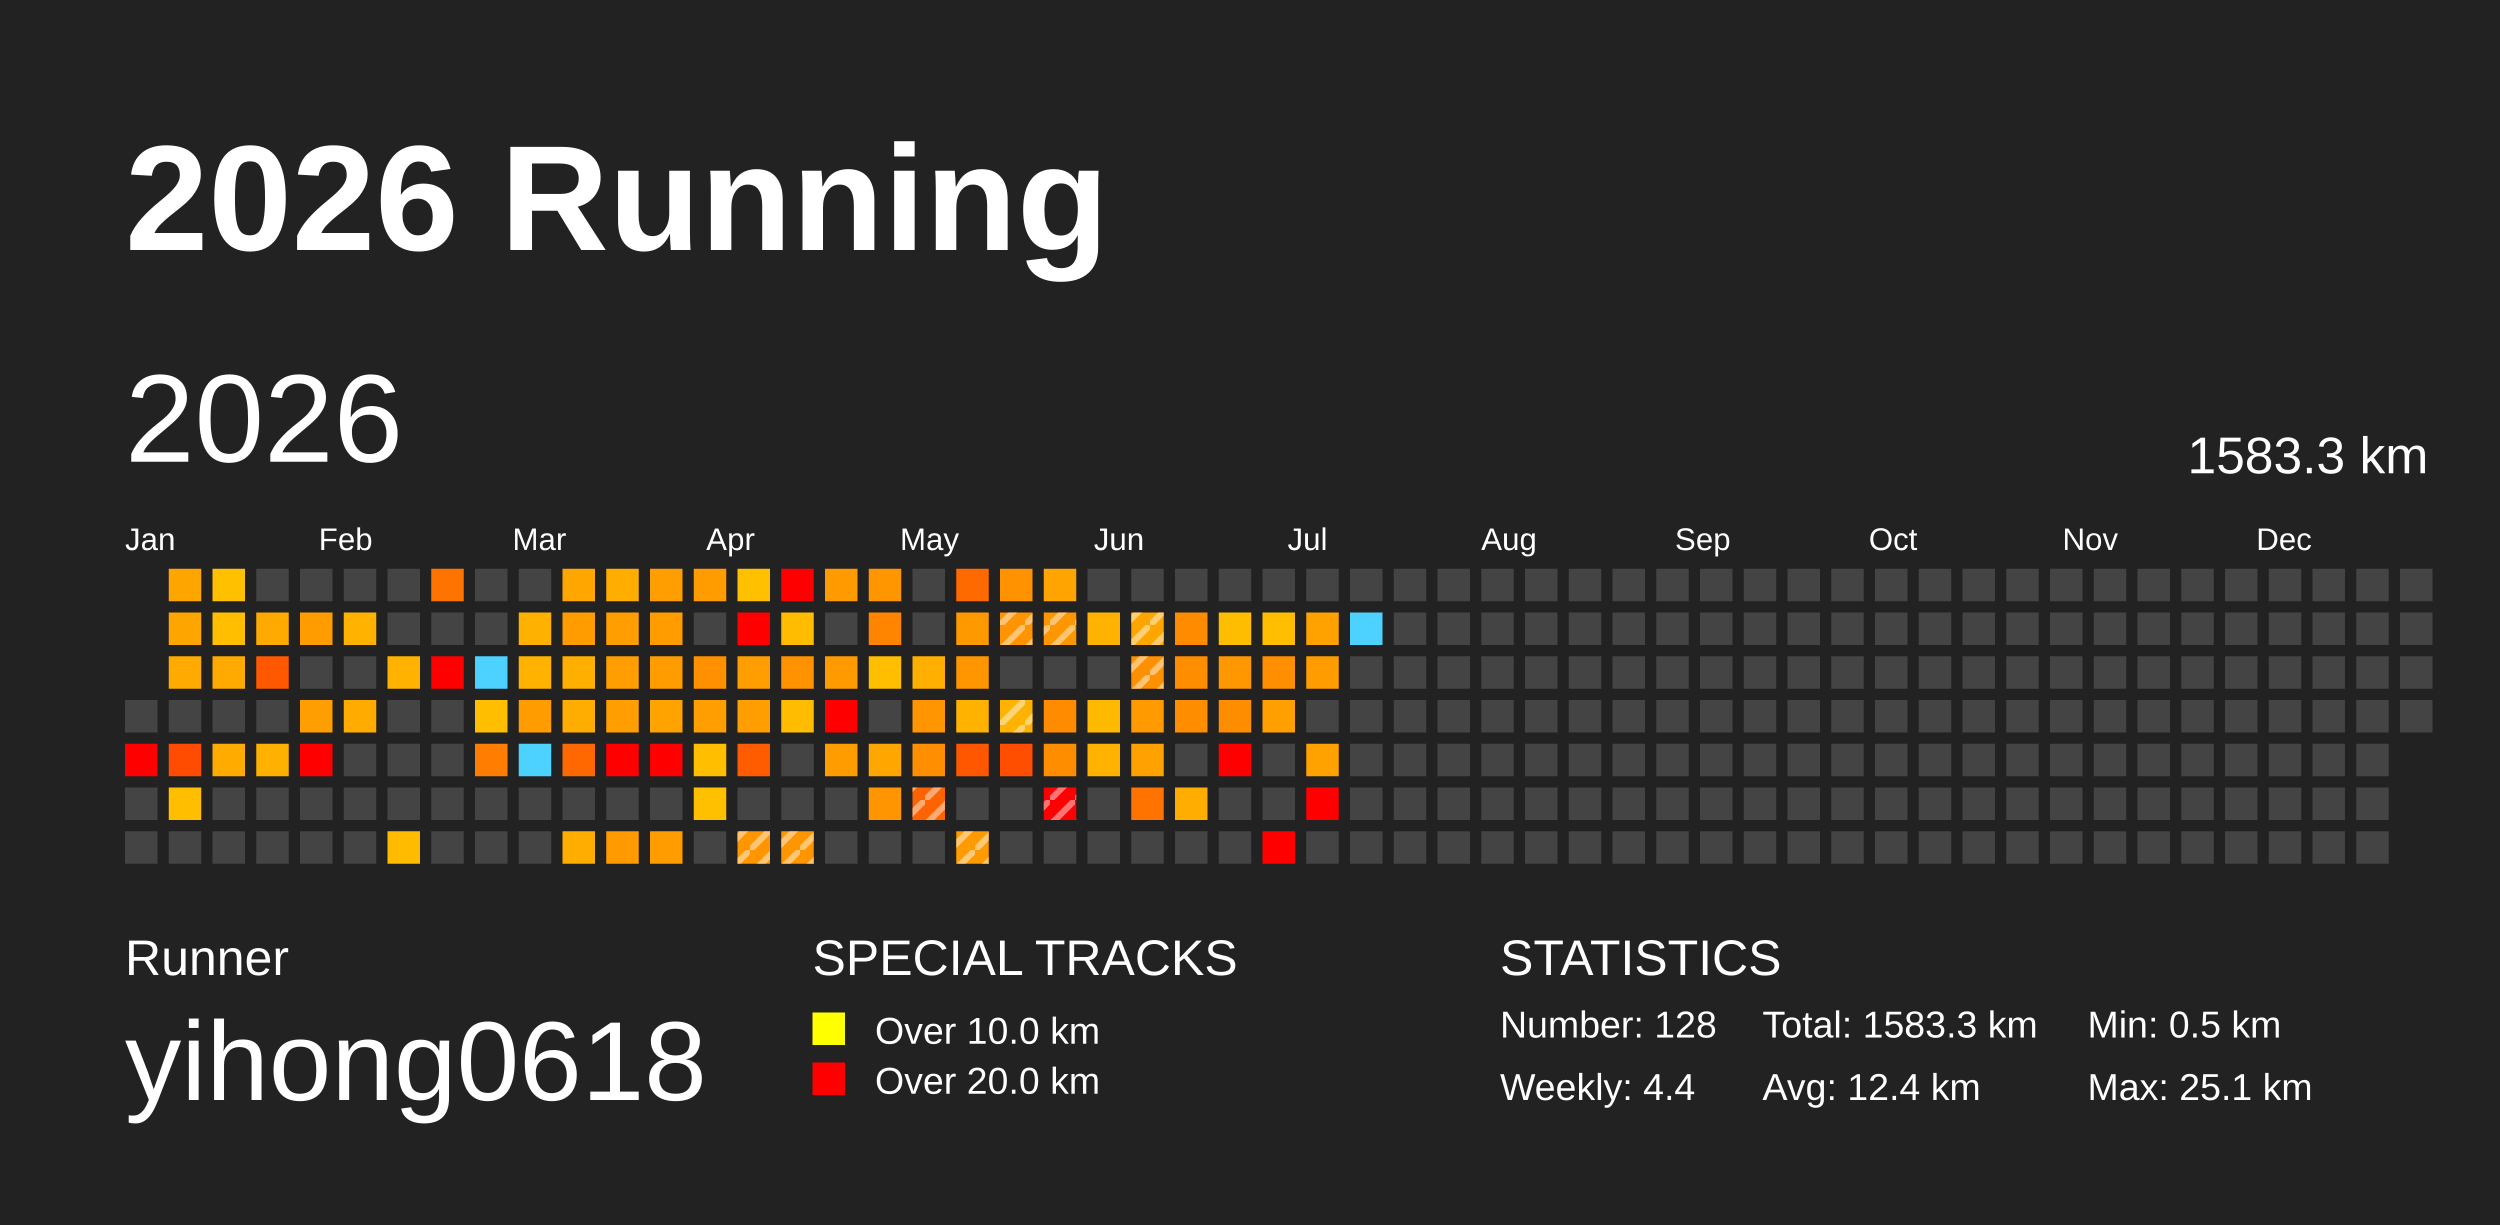
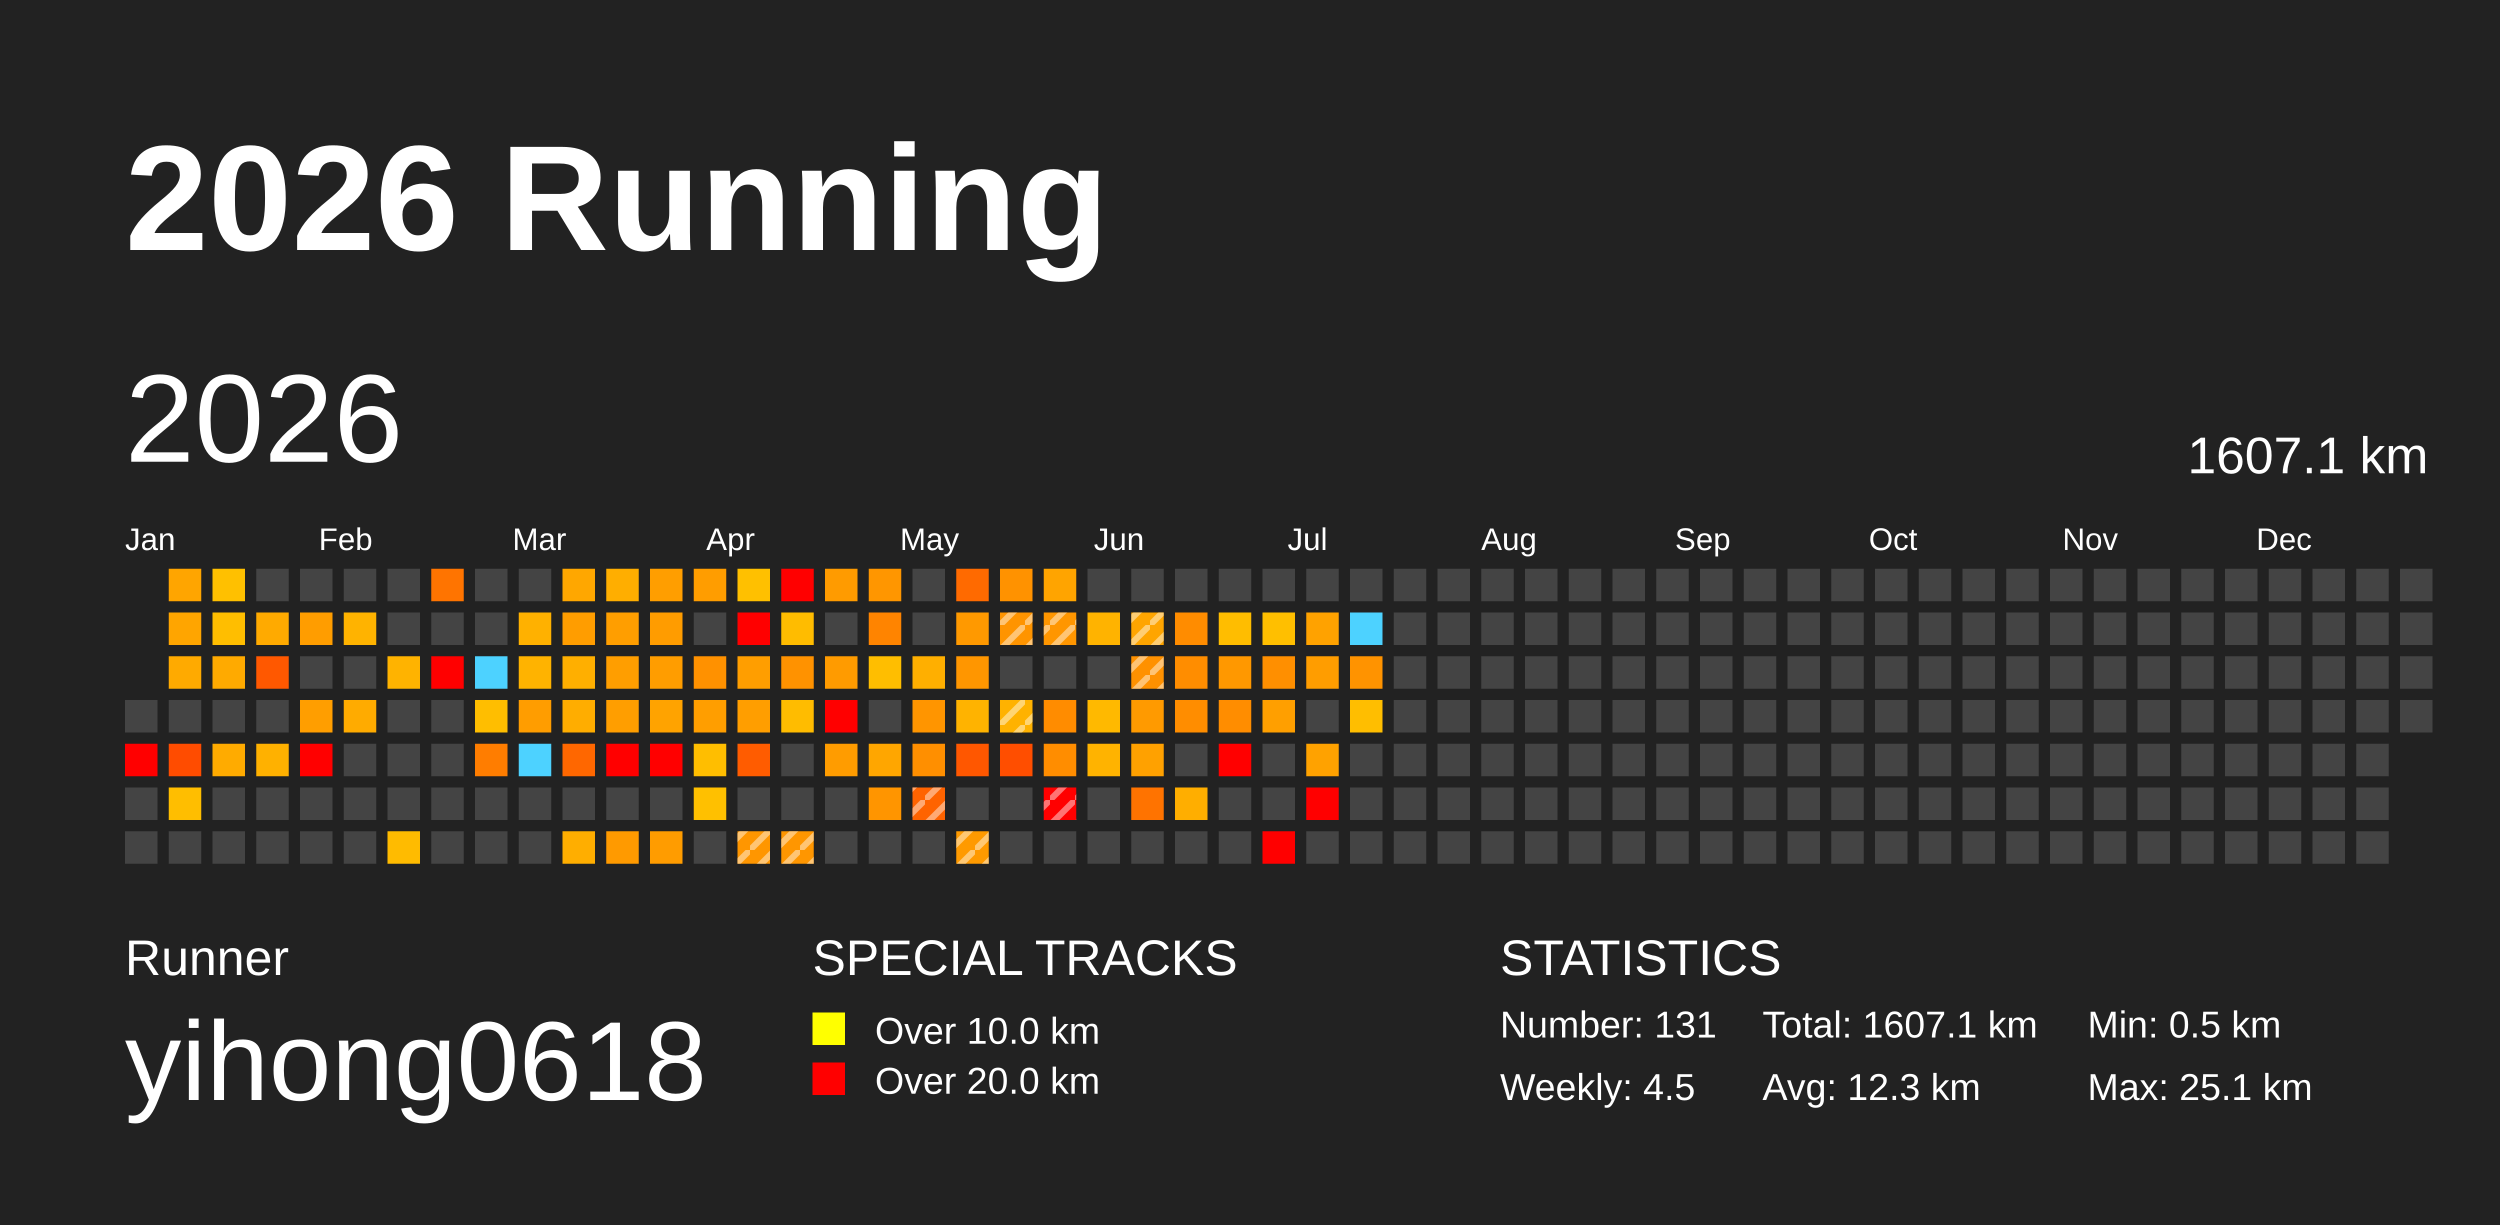
<svg xmlns="http://www.w3.org/2000/svg" baseProfile="full" height="98mm" version="1.1" viewBox="0,0,200,98" width="200mm">
  <defs>
    <pattern height="2" id="indoor-stripe" patternUnits="userSpaceOnUse" width="2">
      <line stroke="white" stroke-opacity="0.45" stroke-width="0.5" x1="0" x2="2" y1="2" y2="0" />
    </pattern>
  </defs>
  <rect fill="#222222" height="98" width="200" x="0" y="0" />
  <text fill="#FFFFFF" style="font-size:12px; font-family:Arial; font-weight:bold;" x="10" y="20">2026 Running</text>
  <text fill="#FFFFFF" style="font-size:4px; font-family:Arial" x="10" y="78">Runner</text>
  <text fill="#FFFFFF" style="font-size:9px; font-family:Arial" x="10" y="88">yihong0618</text>
  <text fill="#FFFFFF" style="font-size:4px; font-family:Arial" x="65" y="78">SPECIAL TRACKS</text>
  <rect fill="yellow" height="2.6" width="2.6" x="65" y="81" />
  <text fill="#FFFFFF" style="font-size:3px; font-family:Arial" x="70" y="83.5">Over 10.0 km</text>
  <rect fill="red" height="2.6" width="2.6" x="65" y="85" />
  <text fill="#FFFFFF" style="font-size:3px; font-family:Arial" x="70" y="87.5">Over 20.0 km</text>
  <text fill="#FFFFFF" style="font-size:4px; font-family:Arial" x="120" y="78">STATISTICS</text>
-   <text fill="#FFFFFF" style="font-size:3px; font-family:Arial" x="120" y="83">Number: 128</text>
-   <text fill="#FFFFFF" style="font-size:3px; font-family:Arial" x="120" y="88">Weekly: 4.4</text>
-   <text fill="#FFFFFF" style="font-size:3px; font-family:Arial" x="141" y="83">Total: 1583.3 km</text>
-   <text fill="#FFFFFF" style="font-size:3px; font-family:Arial" x="141" y="88">Avg: 12.4 km</text>
+   <text fill="#FFFFFF" style="font-size:3px; font-family:Arial" x="120" y="83">Number: 131</text>
+   <text fill="#FFFFFF" style="font-size:3px; font-family:Arial" x="120" y="88">Weekly: 4.5</text>
+   <text fill="#FFFFFF" style="font-size:3px; font-family:Arial" x="141" y="83">Total: 1607.1 km</text>
+   <text fill="#FFFFFF" style="font-size:3px; font-family:Arial" x="141" y="88">Avg: 12.3 km</text>
  <text fill="#FFFFFF" style="font-size:3px; font-family:Arial" x="167" y="83">Min: 0.5 km</text>
  <text fill="#FFFFFF" style="font-size:3px; font-family:Arial" x="167" y="88">Max: 25.1 km</text>
  <text dominant-baseline="hanging" fill="#FFFFFF" style="font-size:10.0px; font-family:Arial;" x="10" y="30">2026</text>
-   <text dominant-baseline="hanging" fill="#FFFFFF" style="font-size:4.125px; font-family:Arial;" x="175" y="35">1583.3 km</text>
+   <text dominant-baseline="hanging" fill="#FFFFFF" style="font-size:4.125px; font-family:Arial;" x="175" y="35">1607.1 km</text>
  <text fill="#FFFFFF" style="font-size:2.5px; font-family:Arial" x="10.0" y="44">Jan</text>
  <text fill="#FFFFFF" style="font-size:2.5px; font-family:Arial" x="25.5" y="44">Feb</text>
  <text fill="#FFFFFF" style="font-size:2.5px; font-family:Arial" x="41.0" y="44">Mar</text>
  <text fill="#FFFFFF" style="font-size:2.5px; font-family:Arial" x="56.5" y="44">Apr</text>
  <text fill="#FFFFFF" style="font-size:2.5px; font-family:Arial" x="72.0" y="44">May</text>
  <text fill="#FFFFFF" style="font-size:2.5px; font-family:Arial" x="87.5" y="44">Jun</text>
  <text fill="#FFFFFF" style="font-size:2.5px; font-family:Arial" x="103.0" y="44">Jul</text>
  <text fill="#FFFFFF" style="font-size:2.5px; font-family:Arial" x="118.5" y="44">Aug</text>
  <text fill="#FFFFFF" style="font-size:2.5px; font-family:Arial" x="134.0" y="44">Sep</text>
  <text fill="#FFFFFF" style="font-size:2.5px; font-family:Arial" x="149.5" y="44">Oct</text>
  <text fill="#FFFFFF" style="font-size:2.5px; font-family:Arial" x="165.0" y="44">Nov</text>
  <text fill="#FFFFFF" style="font-size:2.5px; font-family:Arial" x="180.5" y="44">Dec</text>
  <rect fill="#444444" height="2.6" width="2.6" x="10.0" y="56.0" />
  <rect fill="red" height="2.6" width="2.6" x="10.0" y="59.5" />
  <rect fill="#444444" height="2.6" width="2.6" x="10.0" y="63.0" />
  <rect fill="#444444" height="2.6" width="2.6" x="10.0" y="66.5" />
  <rect fill="#ffa500" height="2.6" width="2.6" x="13.5" y="45.5" />
  <rect fill="#ffa500" height="2.6" width="2.6" x="13.5" y="49.0" />
  <rect fill="#ffaa00" height="2.6" width="2.6" x="13.5" y="52.5" />
  <rect fill="#444444" height="2.6" width="2.6" x="13.5" y="56.0" />
  <rect fill="#ff4c00" height="2.6" width="2.6" x="13.5" y="59.5" />
  <rect fill="#ffbe00" height="2.6" width="2.6" x="13.5" y="63.0" />
  <rect fill="#444444" height="2.6" width="2.6" x="13.5" y="66.5" />
  <rect fill="#ffc000" height="2.6" width="2.6" x="17.0" y="45.5" />
  <rect fill="#ffbe00" height="2.6" width="2.6" x="17.0" y="49.0" />
  <rect fill="#ffaa00" height="2.6" width="2.6" x="17.0" y="52.5" />
  <rect fill="#444444" height="2.6" width="2.6" x="17.0" y="56.0" />
  <rect fill="#ffab00" height="2.6" width="2.6" x="17.0" y="59.5" />
  <rect fill="#444444" height="2.6" width="2.6" x="17.0" y="63.0" />
  <rect fill="#444444" height="2.6" width="2.6" x="17.0" y="66.5" />
  <rect fill="#444444" height="2.6" width="2.6" x="20.5" y="45.5" />
  <rect fill="#ffaa00" height="2.6" width="2.6" x="20.5" y="49.0" />
  <rect fill="#ff5800" height="2.6" width="2.6" x="20.5" y="52.5" />
  <rect fill="#444444" height="2.6" width="2.6" x="20.5" y="56.0" />
  <rect fill="#ffb100" height="2.6" width="2.6" x="20.5" y="59.5" />
  <rect fill="#444444" height="2.6" width="2.6" x="20.5" y="63.0" />
  <rect fill="#444444" height="2.6" width="2.6" x="20.5" y="66.5" />
  <rect fill="#444444" height="2.6" width="2.6" x="24.0" y="45.5" />
  <rect fill="#ff9d00" height="2.6" width="2.6" x="24.0" y="49.0" />
  <rect fill="#444444" height="2.6" width="2.6" x="24.0" y="52.5" />
  <rect fill="#ff9e00" height="2.6" width="2.6" x="24.0" y="56.0" />
  <rect fill="red" height="2.6" width="2.6" x="24.0" y="59.5" />
  <rect fill="#444444" height="2.6" width="2.6" x="24.0" y="63.0" />
  <rect fill="#444444" height="2.6" width="2.6" x="24.0" y="66.5" />
  <rect fill="#444444" height="2.6" width="2.6" x="27.5" y="45.5" />
  <rect fill="#ffb300" height="2.6" width="2.6" x="27.5" y="49.0" />
  <rect fill="#444444" height="2.6" width="2.6" x="27.5" y="52.5" />
  <rect fill="#ffab00" height="2.6" width="2.6" x="27.5" y="56.0" />
  <rect fill="#444444" height="2.6" width="2.6" x="27.5" y="59.5" />
  <rect fill="#444444" height="2.6" width="2.6" x="27.5" y="63.0" />
  <rect fill="#444444" height="2.6" width="2.6" x="27.5" y="66.5" />
  <rect fill="#444444" height="2.6" width="2.6" x="31.0" y="45.5" />
  <rect fill="#444444" height="2.6" width="2.6" x="31.0" y="49.0" />
  <rect fill="#ffb300" height="2.6" width="2.6" x="31.0" y="52.5" />
  <rect fill="#444444" height="2.6" width="2.6" x="31.0" y="56.0" />
  <rect fill="#444444" height="2.6" width="2.6" x="31.0" y="59.5" />
  <rect fill="#444444" height="2.6" width="2.6" x="31.0" y="63.0" />
  <rect fill="#ffbb00" height="2.6" width="2.6" x="31.0" y="66.5" />
  <rect fill="#ff7400" height="2.6" width="2.6" x="34.5" y="45.5" />
  <rect fill="#444444" height="2.6" width="2.6" x="34.5" y="49.0" />
  <rect fill="red" height="2.6" width="2.6" x="34.5" y="52.5" />
  <rect fill="#444444" height="2.6" width="2.6" x="34.5" y="56.0" />
  <rect fill="#444444" height="2.6" width="2.6" x="34.5" y="59.5" />
  <rect fill="#444444" height="2.6" width="2.6" x="34.5" y="63.0" />
  <rect fill="#444444" height="2.6" width="2.6" x="34.5" y="66.5" />
  <rect fill="#444444" height="2.6" width="2.6" x="38.0" y="45.5" />
  <rect fill="#444444" height="2.6" width="2.6" x="38.0" y="49.0" />
  <rect fill="#4dd2ff" height="2.6" width="2.6" x="38.0" y="52.5" />
  <rect fill="#ffbe00" height="2.6" width="2.6" x="38.0" y="56.0" />
  <rect fill="#ff7d00" height="2.6" width="2.6" x="38.0" y="59.5" />
  <rect fill="#444444" height="2.6" width="2.6" x="38.0" y="63.0" />
  <rect fill="#444444" height="2.6" width="2.6" x="38.0" y="66.5" />
  <rect fill="#444444" height="2.6" width="2.6" x="41.5" y="45.5" />
  <rect fill="#ffb100" height="2.6" width="2.6" x="41.5" y="49.0" />
  <rect fill="#ffb300" height="2.6" width="2.6" x="41.5" y="52.5" />
  <rect fill="#ff9d00" height="2.6" width="2.6" x="41.5" y="56.0" />
  <rect fill="#4dd2ff" height="2.6" width="2.6" x="41.5" y="59.5" />
  <rect fill="#444444" height="2.6" width="2.6" x="41.5" y="63.0" />
  <rect fill="#444444" height="2.6" width="2.6" x="41.5" y="66.5" />
  <rect fill="#ffa700" height="2.6" width="2.6" x="45.0" y="45.5" />
  <rect fill="#ff9d00" height="2.6" width="2.6" x="45.0" y="49.0" />
  <rect fill="#ffaf00" height="2.6" width="2.6" x="45.0" y="52.5" />
  <rect fill="#ffad00" height="2.6" width="2.6" x="45.0" y="56.0" />
  <rect fill="#ff6700" height="2.6" width="2.6" x="45.0" y="59.5" />
  <rect fill="#444444" height="2.6" width="2.6" x="45.0" y="63.0" />
  <rect fill="#ffae00" height="2.6" width="2.6" x="45.0" y="66.5" />
  <rect fill="#ffae00" height="2.6" width="2.6" x="48.5" y="45.5" />
  <rect fill="#ff9e00" height="2.6" width="2.6" x="48.5" y="49.0" />
  <rect fill="#ff9e00" height="2.6" width="2.6" x="48.5" y="52.5" />
  <rect fill="#ff9e00" height="2.6" width="2.6" x="48.5" y="56.0" />
  <rect fill="red" height="2.6" width="2.6" x="48.5" y="59.5" />
  <rect fill="#444444" height="2.6" width="2.6" x="48.5" y="63.0" />
  <rect fill="#ff9a00" height="2.6" width="2.6" x="48.5" y="66.5" />
  <rect fill="#ff9e00" height="2.6" width="2.6" x="52.0" y="45.5" />
  <rect fill="#ff9c00" height="2.6" width="2.6" x="52.0" y="49.0" />
  <rect fill="#ff9d00" height="2.6" width="2.6" x="52.0" y="52.5" />
  <rect fill="#ffa300" height="2.6" width="2.6" x="52.0" y="56.0" />
  <rect fill="red" height="2.6" width="2.6" x="52.0" y="59.5" />
  <rect fill="#444444" height="2.6" width="2.6" x="52.0" y="63.0" />
  <rect fill="#ff9c00" height="2.6" width="2.6" x="52.0" y="66.5" />
  <rect fill="#ff9d00" height="2.6" width="2.6" x="55.5" y="45.5" />
  <rect fill="#444444" height="2.6" width="2.6" x="55.5" y="49.0" />
  <rect fill="#ff9100" height="2.6" width="2.6" x="55.5" y="52.5" />
  <rect fill="#ff9e00" height="2.6" width="2.6" x="55.5" y="56.0" />
  <rect fill="#ffbe00" height="2.6" width="2.6" x="55.5" y="59.5" />
  <rect fill="#ffc000" height="2.6" width="2.6" x="55.5" y="63.0" />
  <rect fill="#444444" height="2.6" width="2.6" x="55.5" y="66.5" />
  <rect fill="#ffc000" height="2.6" width="2.6" x="59.0" y="45.5" />
  <rect fill="red" height="2.6" width="2.6" x="59.0" y="49.0" />
  <rect fill="#ff9e00" height="2.6" width="2.6" x="59.0" y="52.5" />
  <rect fill="#ff9e00" height="2.6" width="2.6" x="59.0" y="56.0" />
  <rect fill="#ff5c00" height="2.6" width="2.6" x="59.0" y="59.5" />
  <rect fill="#444444" height="2.6" width="2.6" x="59.0" y="63.0" />
  <rect fill="#ff9600" height="2.6" width="2.6" x="59.0" y="66.5" />
  <rect fill="url(#indoor-stripe)" height="2.6" style="pointer-events: none;" width="2.6" x="59.0" y="66.5" />
  <rect fill="red" height="2.6" width="2.6" x="62.5" y="45.5" />
  <rect fill="#ffbc00" height="2.6" width="2.6" x="62.5" y="49.0" />
  <rect fill="#ff9200" height="2.6" width="2.6" x="62.5" y="52.5" />
  <rect fill="#ffbc00" height="2.6" width="2.6" x="62.5" y="56.0" />
  <rect fill="#444444" height="2.6" width="2.6" x="62.5" y="59.5" />
  <rect fill="#444444" height="2.6" width="2.6" x="62.5" y="63.0" />
  <rect fill="#ff9600" height="2.6" width="2.6" x="62.5" y="66.5" />
  <rect fill="url(#indoor-stripe)" height="2.6" style="pointer-events: none;" width="2.6" x="62.5" y="66.5" />
  <rect fill="#ff9b00" height="2.6" width="2.6" x="66.0" y="45.5" />
  <rect fill="#444444" height="2.6" width="2.6" x="66.0" y="49.0" />
  <rect fill="#ff9b00" height="2.6" width="2.6" x="66.0" y="52.5" />
  <rect fill="red" height="2.6" width="2.6" x="66.0" y="56.0" />
  <rect fill="#ff9c00" height="2.6" width="2.6" x="66.0" y="59.5" />
  <rect fill="#444444" height="2.6" width="2.6" x="66.0" y="63.0" />
  <rect fill="#444444" height="2.6" width="2.6" x="66.0" y="66.5" />
  <rect fill="#ff9600" height="2.6" width="2.6" x="69.5" y="45.5" />
  <rect fill="#ff8400" height="2.6" width="2.6" x="69.5" y="49.0" />
  <rect fill="#ffbe00" height="2.6" width="2.6" x="69.5" y="52.5" />
  <rect fill="#444444" height="2.6" width="2.6" x="69.5" y="56.0" />
  <rect fill="#ffa600" height="2.6" width="2.6" x="69.5" y="59.5" />
  <rect fill="#ff9500" height="2.6" width="2.6" x="69.5" y="63.0" />
  <rect fill="#444444" height="2.6" width="2.6" x="69.5" y="66.5" />
  <rect fill="#444444" height="2.6" width="2.6" x="73.0" y="45.5" />
  <rect fill="#444444" height="2.6" width="2.6" x="73.0" y="49.0" />
  <rect fill="#ffaf00" height="2.6" width="2.6" x="73.0" y="52.5" />
  <rect fill="#ff9500" height="2.6" width="2.6" x="73.0" y="56.0" />
  <rect fill="#ff8f00" height="2.6" width="2.6" x="73.0" y="59.5" />
  <rect fill="#ff6300" height="2.6" width="2.6" x="73.0" y="63.0" />
  <rect fill="url(#indoor-stripe)" height="2.6" style="pointer-events: none;" width="2.6" x="73.0" y="63.0" />
  <rect fill="#444444" height="2.6" width="2.6" x="73.0" y="66.5" />
  <rect fill="#ff6a00" height="2.6" width="2.6" x="76.5" y="45.5" />
  <rect fill="#ff9900" height="2.6" width="2.6" x="76.5" y="49.0" />
  <rect fill="#ff9600" height="2.6" width="2.6" x="76.5" y="52.5" />
  <rect fill="#ffb300" height="2.6" width="2.6" x="76.5" y="56.0" />
  <rect fill="#ff5700" height="2.6" width="2.6" x="76.5" y="59.5" />
  <rect fill="#444444" height="2.6" width="2.6" x="76.5" y="63.0" />
  <rect fill="#ff9a00" height="2.6" width="2.6" x="76.5" y="66.5" />
  <rect fill="url(#indoor-stripe)" height="2.6" style="pointer-events: none;" width="2.6" x="76.5" y="66.5" />
  <rect fill="#ff9200" height="2.6" width="2.6" x="80.0" y="45.5" />
  <rect fill="#ff9400" height="2.6" width="2.6" x="80.0" y="49.0" />
  <rect fill="url(#indoor-stripe)" height="2.6" style="pointer-events: none;" width="2.6" x="80.0" y="49.0" />
  <rect fill="#444444" height="2.6" width="2.6" x="80.0" y="52.5" />
  <rect fill="#ffb200" height="2.6" width="2.6" x="80.0" y="56.0" />
  <rect fill="url(#indoor-stripe)" height="2.6" style="pointer-events: none;" width="2.6" x="80.0" y="56.0" />
  <rect fill="#ff4e00" height="2.6" width="2.6" x="80.0" y="59.5" />
  <rect fill="#444444" height="2.6" width="2.6" x="80.0" y="63.0" />
  <rect fill="#444444" height="2.6" width="2.6" x="80.0" y="66.5" />
  <rect fill="#ffa400" height="2.6" width="2.6" x="83.5" y="45.5" />
  <rect fill="#ff9600" height="2.6" width="2.6" x="83.5" y="49.0" />
  <rect fill="url(#indoor-stripe)" height="2.6" style="pointer-events: none;" width="2.6" x="83.5" y="49.0" />
  <rect fill="#444444" height="2.6" width="2.6" x="83.5" y="52.5" />
  <rect fill="#ff8c00" height="2.6" width="2.6" x="83.5" y="56.0" />
  <rect fill="#ff8d00" height="2.6" width="2.6" x="83.5" y="59.5" />
  <rect fill="red" height="2.6" width="2.6" x="83.5" y="63.0" />
  <rect fill="url(#indoor-stripe)" height="2.6" style="pointer-events: none;" width="2.6" x="83.5" y="63.0" />
  <rect fill="#444444" height="2.6" width="2.6" x="83.5" y="66.5" />
  <rect fill="#444444" height="2.6" width="2.6" x="87.0" y="45.5" />
  <rect fill="#ffb300" height="2.6" width="2.6" x="87.0" y="49.0" />
  <rect fill="#444444" height="2.6" width="2.6" x="87.0" y="52.5" />
  <rect fill="#ffb900" height="2.6" width="2.6" x="87.0" y="56.0" />
  <rect fill="#ffb300" height="2.6" width="2.6" x="87.0" y="59.5" />
  <rect fill="#444444" height="2.6" width="2.6" x="87.0" y="63.0" />
  <rect fill="#444444" height="2.6" width="2.6" x="87.0" y="66.5" />
  <rect fill="#444444" height="2.6" width="2.6" x="90.5" y="45.5" />
  <rect fill="#ffa500" height="2.6" width="2.6" x="90.5" y="49.0" />
  <rect fill="url(#indoor-stripe)" height="2.6" style="pointer-events: none;" width="2.6" x="90.5" y="49.0" />
  <rect fill="#ff9100" height="2.6" width="2.6" x="90.5" y="52.5" />
  <rect fill="url(#indoor-stripe)" height="2.6" style="pointer-events: none;" width="2.6" x="90.5" y="52.5" />
  <rect fill="#ff9a00" height="2.6" width="2.6" x="90.5" y="56.0" />
  <rect fill="#ffa100" height="2.6" width="2.6" x="90.5" y="59.5" />
  <rect fill="#ff7300" height="2.6" width="2.6" x="90.5" y="63.0" />
  <rect fill="#444444" height="2.6" width="2.6" x="90.5" y="66.5" />
  <rect fill="#444444" height="2.6" width="2.6" x="94.0" y="45.5" />
  <rect fill="#ff8c00" height="2.6" width="2.6" x="94.0" y="49.0" />
  <rect fill="#ff8d00" height="2.6" width="2.6" x="94.0" y="52.5" />
  <rect fill="#ff8d00" height="2.6" width="2.6" x="94.0" y="56.0" />
  <rect fill="#444444" height="2.6" width="2.6" x="94.0" y="59.5" />
  <rect fill="#ffae00" height="2.6" width="2.6" x="94.0" y="63.0" />
  <rect fill="#444444" height="2.6" width="2.6" x="94.0" y="66.5" />
  <rect fill="#444444" height="2.6" width="2.6" x="97.5" y="45.5" />
  <rect fill="#ffbd00" height="2.6" width="2.6" x="97.5" y="49.0" />
  <rect fill="#ff9800" height="2.6" width="2.6" x="97.5" y="52.5" />
  <rect fill="#ff8d00" height="2.6" width="2.6" x="97.5" y="56.0" />
  <rect fill="red" height="2.6" width="2.6" x="97.5" y="59.5" />
  <rect fill="#444444" height="2.6" width="2.6" x="97.5" y="63.0" />
  <rect fill="#444444" height="2.6" width="2.6" x="97.5" y="66.5" />
  <rect fill="#444444" height="2.6" width="2.6" x="101.0" y="45.5" />
  <rect fill="#ffbf00" height="2.6" width="2.6" x="101.0" y="49.0" />
  <rect fill="#ff8f00" height="2.6" width="2.6" x="101.0" y="52.5" />
  <rect fill="#ff9f00" height="2.6" width="2.6" x="101.0" y="56.0" />
  <rect fill="#444444" height="2.6" width="2.6" x="101.0" y="59.5" />
  <rect fill="#444444" height="2.6" width="2.6" x="101.0" y="63.0" />
  <rect fill="red" height="2.6" width="2.6" x="101.0" y="66.5" />
  <rect fill="#444444" height="2.6" width="2.6" x="104.5" y="45.5" />
  <rect fill="#ffa200" height="2.6" width="2.6" x="104.5" y="49.0" />
  <rect fill="#ff9d00" height="2.6" width="2.6" x="104.5" y="52.5" />
  <rect fill="#444444" height="2.6" width="2.6" x="104.5" y="56.0" />
  <rect fill="#ffa200" height="2.6" width="2.6" x="104.5" y="59.5" />
  <rect fill="red" height="2.6" width="2.6" x="104.5" y="63.0" />
  <rect fill="#444444" height="2.6" width="2.6" x="104.5" y="66.5" />
  <rect fill="#444444" height="2.6" width="2.6" x="108.0" y="45.5" />
  <rect fill="#4dd2ff" height="2.6" width="2.6" x="108.0" y="49.0" />
-   <rect fill="#444444" height="2.6" width="2.6" x="108.0" y="52.5" />
-   <rect fill="#444444" height="2.6" width="2.6" x="108.0" y="56.0" />
+   <rect fill="#ff9300" height="2.6" width="2.6" x="108.0" y="52.5" />
+   <rect fill="#ffbe00" height="2.6" width="2.6" x="108.0" y="56.0" />
  <rect fill="#444444" height="2.6" width="2.6" x="108.0" y="59.5" />
  <rect fill="#444444" height="2.6" width="2.6" x="108.0" y="63.0" />
  <rect fill="#444444" height="2.6" width="2.6" x="108.0" y="66.5" />
  <rect fill="#444444" height="2.6" width="2.6" x="111.5" y="45.5" />
  <rect fill="#444444" height="2.6" width="2.6" x="111.5" y="49.0" />
  <rect fill="#444444" height="2.6" width="2.6" x="111.5" y="52.5" />
  <rect fill="#444444" height="2.6" width="2.6" x="111.5" y="56.0" />
  <rect fill="#444444" height="2.6" width="2.6" x="111.5" y="59.5" />
  <rect fill="#444444" height="2.6" width="2.6" x="111.5" y="63.0" />
  <rect fill="#444444" height="2.6" width="2.6" x="111.5" y="66.5" />
  <rect fill="#444444" height="2.6" width="2.6" x="115.0" y="45.5" />
  <rect fill="#444444" height="2.6" width="2.6" x="115.0" y="49.0" />
  <rect fill="#444444" height="2.6" width="2.6" x="115.0" y="52.5" />
  <rect fill="#444444" height="2.6" width="2.6" x="115.0" y="56.0" />
  <rect fill="#444444" height="2.6" width="2.6" x="115.0" y="59.5" />
  <rect fill="#444444" height="2.6" width="2.6" x="115.0" y="63.0" />
  <rect fill="#444444" height="2.6" width="2.6" x="115.0" y="66.5" />
  <rect fill="#444444" height="2.6" width="2.6" x="118.5" y="45.5" />
  <rect fill="#444444" height="2.6" width="2.6" x="118.5" y="49.0" />
  <rect fill="#444444" height="2.6" width="2.6" x="118.5" y="52.5" />
  <rect fill="#444444" height="2.6" width="2.6" x="118.5" y="56.0" />
  <rect fill="#444444" height="2.6" width="2.6" x="118.5" y="59.5" />
  <rect fill="#444444" height="2.6" width="2.6" x="118.5" y="63.0" />
  <rect fill="#444444" height="2.6" width="2.6" x="118.5" y="66.5" />
  <rect fill="#444444" height="2.6" width="2.6" x="122.0" y="45.5" />
  <rect fill="#444444" height="2.6" width="2.6" x="122.0" y="49.0" />
  <rect fill="#444444" height="2.6" width="2.6" x="122.0" y="52.5" />
  <rect fill="#444444" height="2.6" width="2.6" x="122.0" y="56.0" />
  <rect fill="#444444" height="2.6" width="2.6" x="122.0" y="59.5" />
  <rect fill="#444444" height="2.6" width="2.6" x="122.0" y="63.0" />
  <rect fill="#444444" height="2.6" width="2.6" x="122.0" y="66.5" />
  <rect fill="#444444" height="2.6" width="2.6" x="125.5" y="45.5" />
  <rect fill="#444444" height="2.6" width="2.6" x="125.5" y="49.0" />
  <rect fill="#444444" height="2.6" width="2.6" x="125.5" y="52.5" />
  <rect fill="#444444" height="2.6" width="2.6" x="125.5" y="56.0" />
  <rect fill="#444444" height="2.6" width="2.6" x="125.5" y="59.5" />
  <rect fill="#444444" height="2.6" width="2.6" x="125.5" y="63.0" />
  <rect fill="#444444" height="2.6" width="2.6" x="125.5" y="66.5" />
  <rect fill="#444444" height="2.6" width="2.6" x="129.0" y="45.5" />
  <rect fill="#444444" height="2.6" width="2.6" x="129.0" y="49.0" />
  <rect fill="#444444" height="2.6" width="2.6" x="129.0" y="52.5" />
  <rect fill="#444444" height="2.6" width="2.6" x="129.0" y="56.0" />
  <rect fill="#444444" height="2.6" width="2.6" x="129.0" y="59.5" />
  <rect fill="#444444" height="2.6" width="2.6" x="129.0" y="63.0" />
  <rect fill="#444444" height="2.6" width="2.6" x="129.0" y="66.5" />
  <rect fill="#444444" height="2.6" width="2.6" x="132.5" y="45.5" />
  <rect fill="#444444" height="2.6" width="2.6" x="132.5" y="49.0" />
  <rect fill="#444444" height="2.6" width="2.6" x="132.5" y="52.5" />
  <rect fill="#444444" height="2.6" width="2.6" x="132.5" y="56.0" />
  <rect fill="#444444" height="2.6" width="2.6" x="132.5" y="59.5" />
  <rect fill="#444444" height="2.6" width="2.6" x="132.5" y="63.0" />
  <rect fill="#444444" height="2.6" width="2.6" x="132.5" y="66.5" />
  <rect fill="#444444" height="2.6" width="2.6" x="136.0" y="45.5" />
  <rect fill="#444444" height="2.6" width="2.6" x="136.0" y="49.0" />
  <rect fill="#444444" height="2.6" width="2.6" x="136.0" y="52.5" />
  <rect fill="#444444" height="2.6" width="2.6" x="136.0" y="56.0" />
  <rect fill="#444444" height="2.6" width="2.6" x="136.0" y="59.5" />
  <rect fill="#444444" height="2.6" width="2.6" x="136.0" y="63.0" />
  <rect fill="#444444" height="2.6" width="2.6" x="136.0" y="66.5" />
  <rect fill="#444444" height="2.6" width="2.6" x="139.5" y="45.5" />
  <rect fill="#444444" height="2.6" width="2.6" x="139.5" y="49.0" />
  <rect fill="#444444" height="2.6" width="2.6" x="139.5" y="52.5" />
  <rect fill="#444444" height="2.6" width="2.6" x="139.5" y="56.0" />
  <rect fill="#444444" height="2.6" width="2.6" x="139.5" y="59.5" />
  <rect fill="#444444" height="2.6" width="2.6" x="139.5" y="63.0" />
  <rect fill="#444444" height="2.6" width="2.6" x="139.5" y="66.5" />
  <rect fill="#444444" height="2.6" width="2.6" x="143.0" y="45.5" />
  <rect fill="#444444" height="2.6" width="2.6" x="143.0" y="49.0" />
  <rect fill="#444444" height="2.6" width="2.6" x="143.0" y="52.5" />
  <rect fill="#444444" height="2.6" width="2.6" x="143.0" y="56.0" />
  <rect fill="#444444" height="2.6" width="2.6" x="143.0" y="59.5" />
  <rect fill="#444444" height="2.6" width="2.6" x="143.0" y="63.0" />
  <rect fill="#444444" height="2.6" width="2.6" x="143.0" y="66.5" />
  <rect fill="#444444" height="2.6" width="2.6" x="146.5" y="45.5" />
  <rect fill="#444444" height="2.6" width="2.6" x="146.5" y="49.0" />
  <rect fill="#444444" height="2.6" width="2.6" x="146.5" y="52.5" />
  <rect fill="#444444" height="2.6" width="2.6" x="146.5" y="56.0" />
  <rect fill="#444444" height="2.6" width="2.6" x="146.5" y="59.5" />
  <rect fill="#444444" height="2.6" width="2.6" x="146.5" y="63.0" />
  <rect fill="#444444" height="2.6" width="2.6" x="146.5" y="66.5" />
  <rect fill="#444444" height="2.6" width="2.6" x="150.0" y="45.5" />
  <rect fill="#444444" height="2.6" width="2.6" x="150.0" y="49.0" />
  <rect fill="#444444" height="2.6" width="2.6" x="150.0" y="52.5" />
  <rect fill="#444444" height="2.6" width="2.6" x="150.0" y="56.0" />
  <rect fill="#444444" height="2.6" width="2.6" x="150.0" y="59.5" />
  <rect fill="#444444" height="2.6" width="2.6" x="150.0" y="63.0" />
  <rect fill="#444444" height="2.6" width="2.6" x="150.0" y="66.5" />
  <rect fill="#444444" height="2.6" width="2.6" x="153.5" y="45.5" />
  <rect fill="#444444" height="2.6" width="2.6" x="153.5" y="49.0" />
  <rect fill="#444444" height="2.6" width="2.6" x="153.5" y="52.5" />
  <rect fill="#444444" height="2.6" width="2.6" x="153.5" y="56.0" />
  <rect fill="#444444" height="2.6" width="2.6" x="153.5" y="59.5" />
  <rect fill="#444444" height="2.6" width="2.6" x="153.5" y="63.0" />
  <rect fill="#444444" height="2.6" width="2.6" x="153.5" y="66.5" />
  <rect fill="#444444" height="2.6" width="2.6" x="157.0" y="45.5" />
  <rect fill="#444444" height="2.6" width="2.6" x="157.0" y="49.0" />
  <rect fill="#444444" height="2.6" width="2.6" x="157.0" y="52.5" />
  <rect fill="#444444" height="2.6" width="2.6" x="157.0" y="56.0" />
  <rect fill="#444444" height="2.6" width="2.6" x="157.0" y="59.5" />
  <rect fill="#444444" height="2.6" width="2.6" x="157.0" y="63.0" />
  <rect fill="#444444" height="2.6" width="2.6" x="157.0" y="66.5" />
  <rect fill="#444444" height="2.6" width="2.6" x="160.5" y="45.5" />
  <rect fill="#444444" height="2.6" width="2.6" x="160.5" y="49.0" />
  <rect fill="#444444" height="2.6" width="2.6" x="160.5" y="52.5" />
  <rect fill="#444444" height="2.6" width="2.6" x="160.5" y="56.0" />
  <rect fill="#444444" height="2.6" width="2.6" x="160.5" y="59.5" />
  <rect fill="#444444" height="2.6" width="2.6" x="160.5" y="63.0" />
  <rect fill="#444444" height="2.6" width="2.6" x="160.5" y="66.5" />
  <rect fill="#444444" height="2.6" width="2.6" x="164.0" y="45.5" />
  <rect fill="#444444" height="2.6" width="2.6" x="164.0" y="49.0" />
  <rect fill="#444444" height="2.6" width="2.6" x="164.0" y="52.5" />
  <rect fill="#444444" height="2.6" width="2.6" x="164.0" y="56.0" />
  <rect fill="#444444" height="2.6" width="2.6" x="164.0" y="59.5" />
  <rect fill="#444444" height="2.6" width="2.6" x="164.0" y="63.0" />
  <rect fill="#444444" height="2.6" width="2.6" x="164.0" y="66.5" />
  <rect fill="#444444" height="2.6" width="2.6" x="167.5" y="45.5" />
  <rect fill="#444444" height="2.6" width="2.6" x="167.5" y="49.0" />
  <rect fill="#444444" height="2.6" width="2.6" x="167.5" y="52.5" />
  <rect fill="#444444" height="2.6" width="2.6" x="167.5" y="56.0" />
  <rect fill="#444444" height="2.6" width="2.6" x="167.5" y="59.5" />
  <rect fill="#444444" height="2.6" width="2.6" x="167.5" y="63.0" />
  <rect fill="#444444" height="2.6" width="2.6" x="167.5" y="66.5" />
  <rect fill="#444444" height="2.6" width="2.6" x="171.0" y="45.5" />
  <rect fill="#444444" height="2.6" width="2.6" x="171.0" y="49.0" />
  <rect fill="#444444" height="2.6" width="2.6" x="171.0" y="52.5" />
  <rect fill="#444444" height="2.6" width="2.6" x="171.0" y="56.0" />
  <rect fill="#444444" height="2.6" width="2.6" x="171.0" y="59.5" />
  <rect fill="#444444" height="2.6" width="2.6" x="171.0" y="63.0" />
  <rect fill="#444444" height="2.6" width="2.6" x="171.0" y="66.5" />
  <rect fill="#444444" height="2.6" width="2.6" x="174.5" y="45.5" />
  <rect fill="#444444" height="2.6" width="2.6" x="174.5" y="49.0" />
  <rect fill="#444444" height="2.6" width="2.6" x="174.5" y="52.5" />
  <rect fill="#444444" height="2.6" width="2.6" x="174.5" y="56.0" />
  <rect fill="#444444" height="2.6" width="2.6" x="174.5" y="59.5" />
  <rect fill="#444444" height="2.6" width="2.6" x="174.5" y="63.0" />
  <rect fill="#444444" height="2.6" width="2.6" x="174.5" y="66.5" />
  <rect fill="#444444" height="2.6" width="2.6" x="178.0" y="45.5" />
  <rect fill="#444444" height="2.6" width="2.6" x="178.0" y="49.0" />
  <rect fill="#444444" height="2.6" width="2.6" x="178.0" y="52.5" />
  <rect fill="#444444" height="2.6" width="2.6" x="178.0" y="56.0" />
  <rect fill="#444444" height="2.6" width="2.6" x="178.0" y="59.5" />
  <rect fill="#444444" height="2.6" width="2.6" x="178.0" y="63.0" />
  <rect fill="#444444" height="2.6" width="2.6" x="178.0" y="66.5" />
  <rect fill="#444444" height="2.6" width="2.6" x="181.5" y="45.5" />
  <rect fill="#444444" height="2.6" width="2.6" x="181.5" y="49.0" />
  <rect fill="#444444" height="2.6" width="2.6" x="181.5" y="52.5" />
  <rect fill="#444444" height="2.6" width="2.6" x="181.5" y="56.0" />
  <rect fill="#444444" height="2.6" width="2.6" x="181.5" y="59.5" />
  <rect fill="#444444" height="2.6" width="2.6" x="181.5" y="63.0" />
  <rect fill="#444444" height="2.6" width="2.6" x="181.5" y="66.5" />
  <rect fill="#444444" height="2.6" width="2.6" x="185.0" y="45.5" />
  <rect fill="#444444" height="2.6" width="2.6" x="185.0" y="49.0" />
  <rect fill="#444444" height="2.6" width="2.6" x="185.0" y="52.5" />
  <rect fill="#444444" height="2.6" width="2.6" x="185.0" y="56.0" />
  <rect fill="#444444" height="2.6" width="2.6" x="185.0" y="59.5" />
  <rect fill="#444444" height="2.6" width="2.6" x="185.0" y="63.0" />
  <rect fill="#444444" height="2.6" width="2.6" x="185.0" y="66.5" />
  <rect fill="#444444" height="2.6" width="2.6" x="188.5" y="45.5" />
  <rect fill="#444444" height="2.6" width="2.6" x="188.5" y="49.0" />
  <rect fill="#444444" height="2.6" width="2.6" x="188.5" y="52.5" />
  <rect fill="#444444" height="2.6" width="2.6" x="188.5" y="56.0" />
  <rect fill="#444444" height="2.6" width="2.6" x="188.5" y="59.5" />
  <rect fill="#444444" height="2.6" width="2.6" x="188.5" y="63.0" />
  <rect fill="#444444" height="2.6" width="2.6" x="188.5" y="66.5" />
  <rect fill="#444444" height="2.6" width="2.6" x="192.0" y="45.5" />
  <rect fill="#444444" height="2.6" width="2.6" x="192.0" y="49.0" />
  <rect fill="#444444" height="2.6" width="2.6" x="192.0" y="52.5" />
  <rect fill="#444444" height="2.6" width="2.6" x="192.0" y="56.0" />
</svg>
